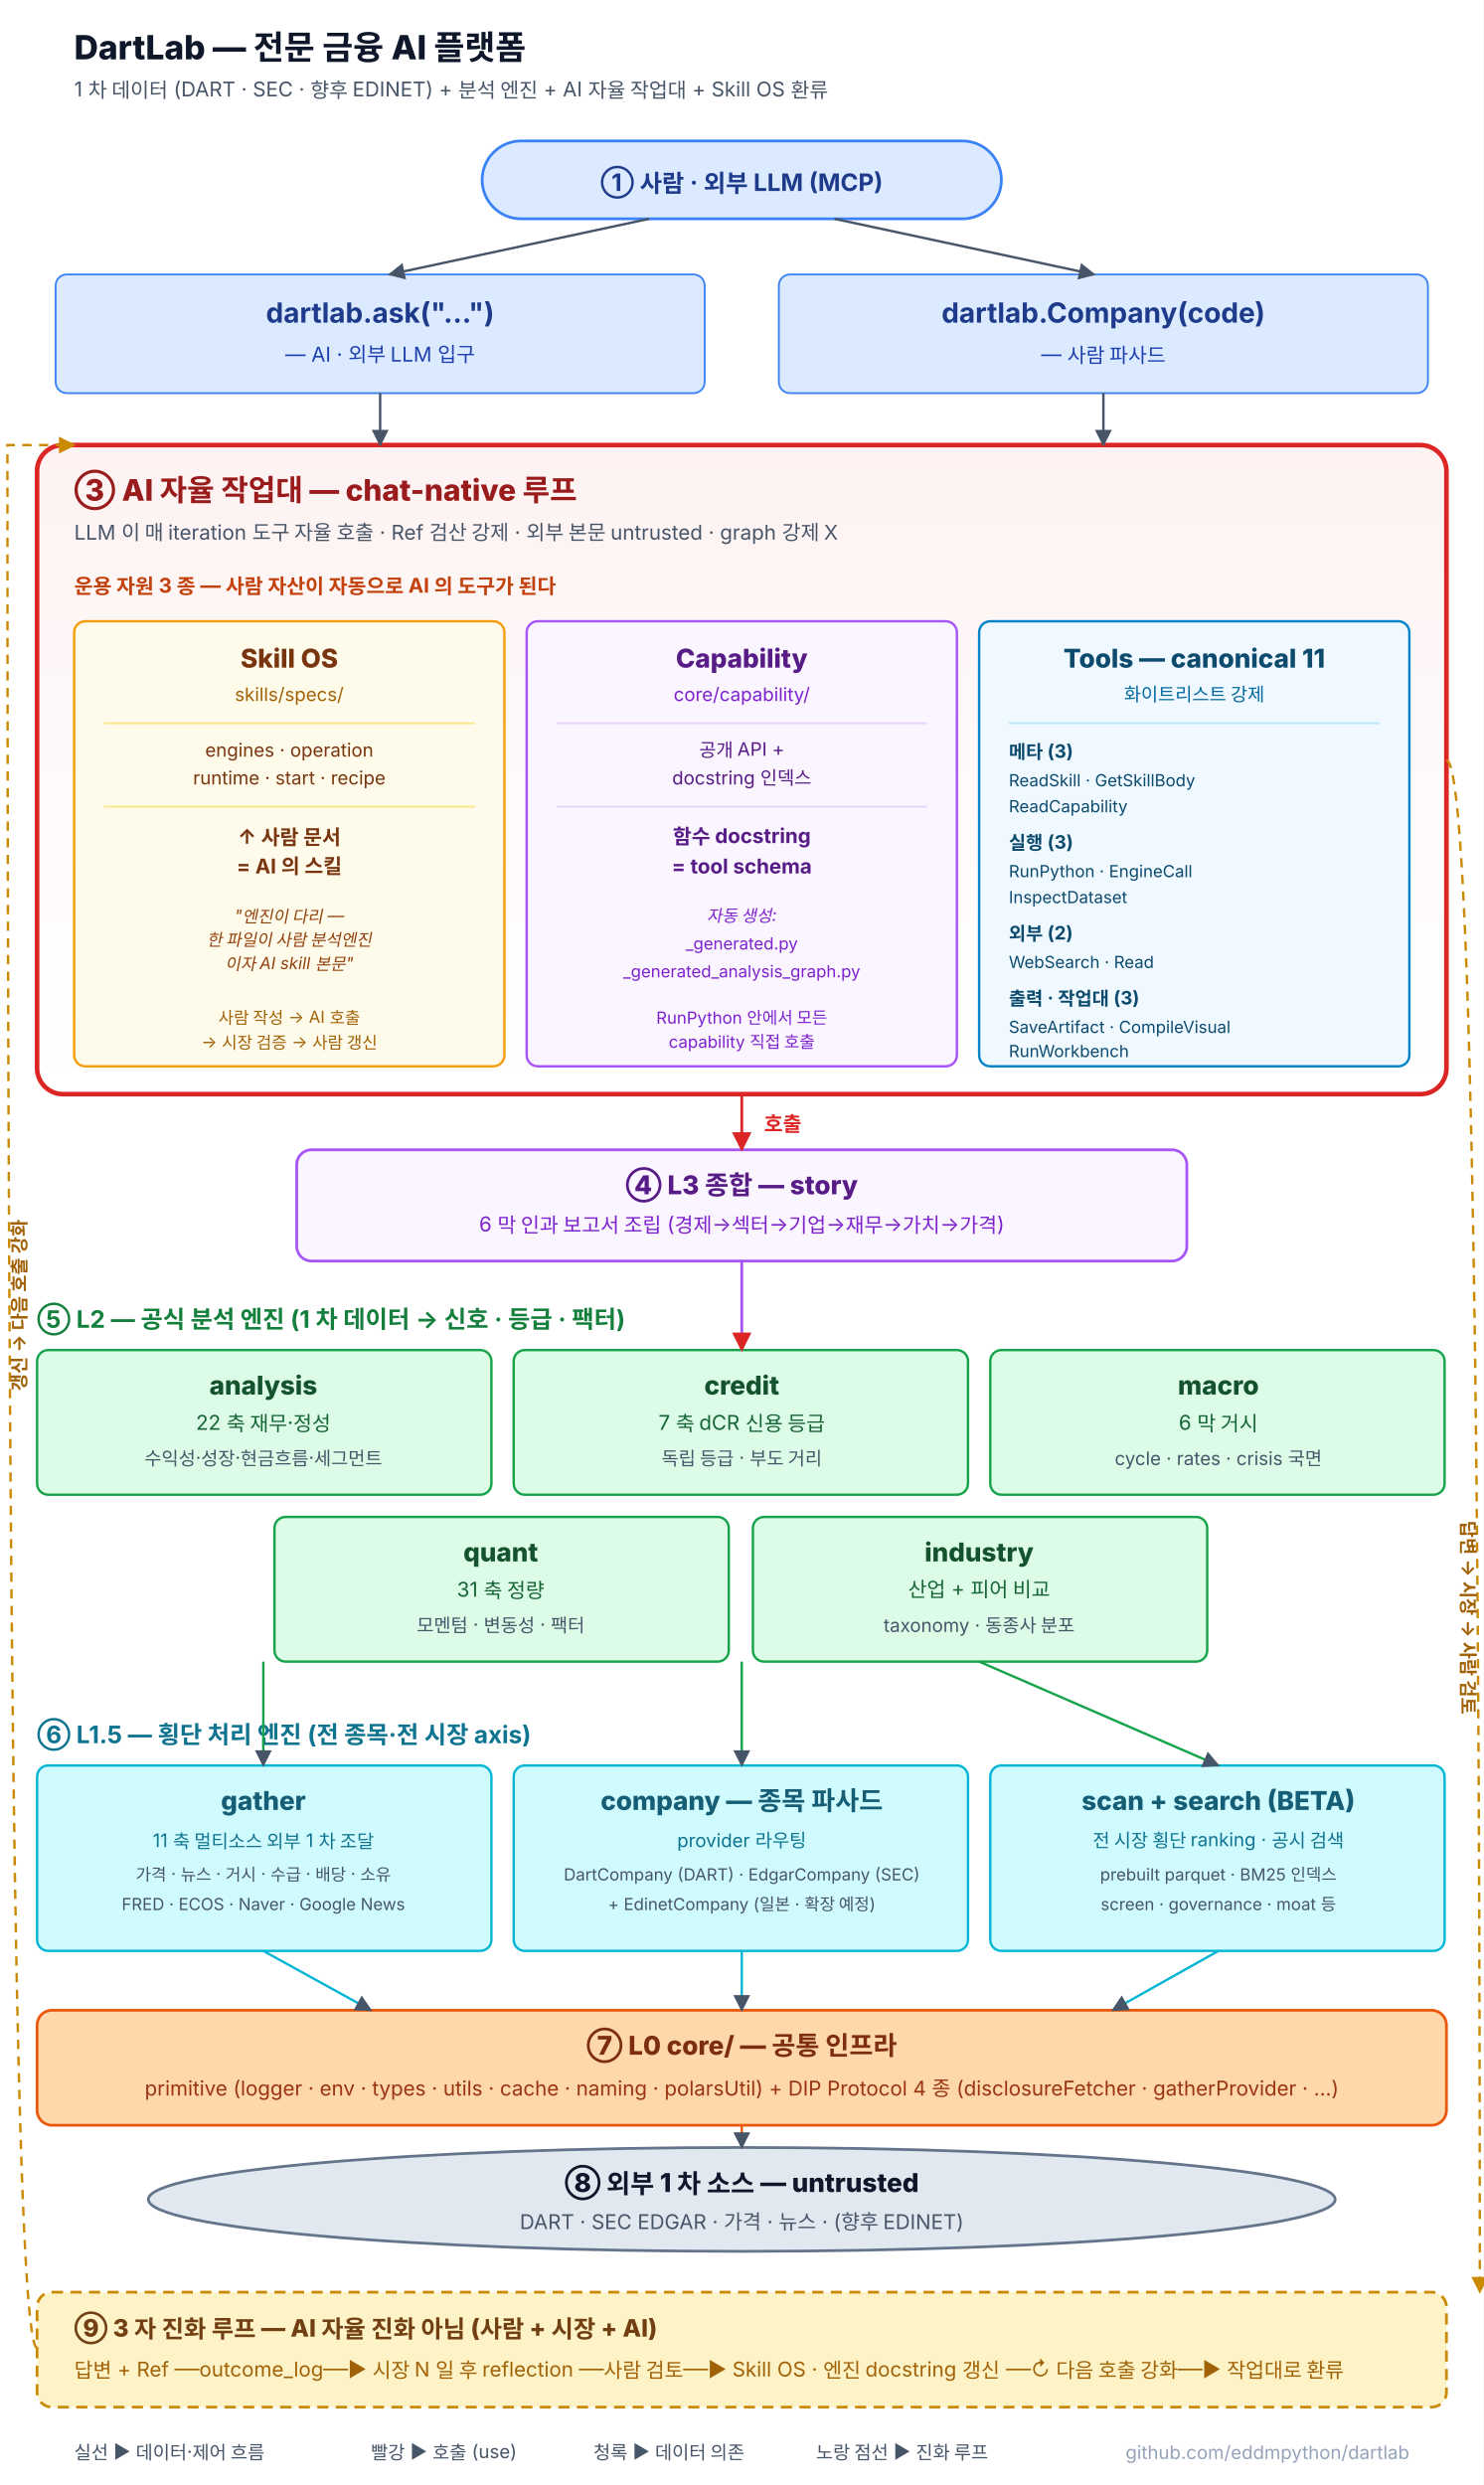
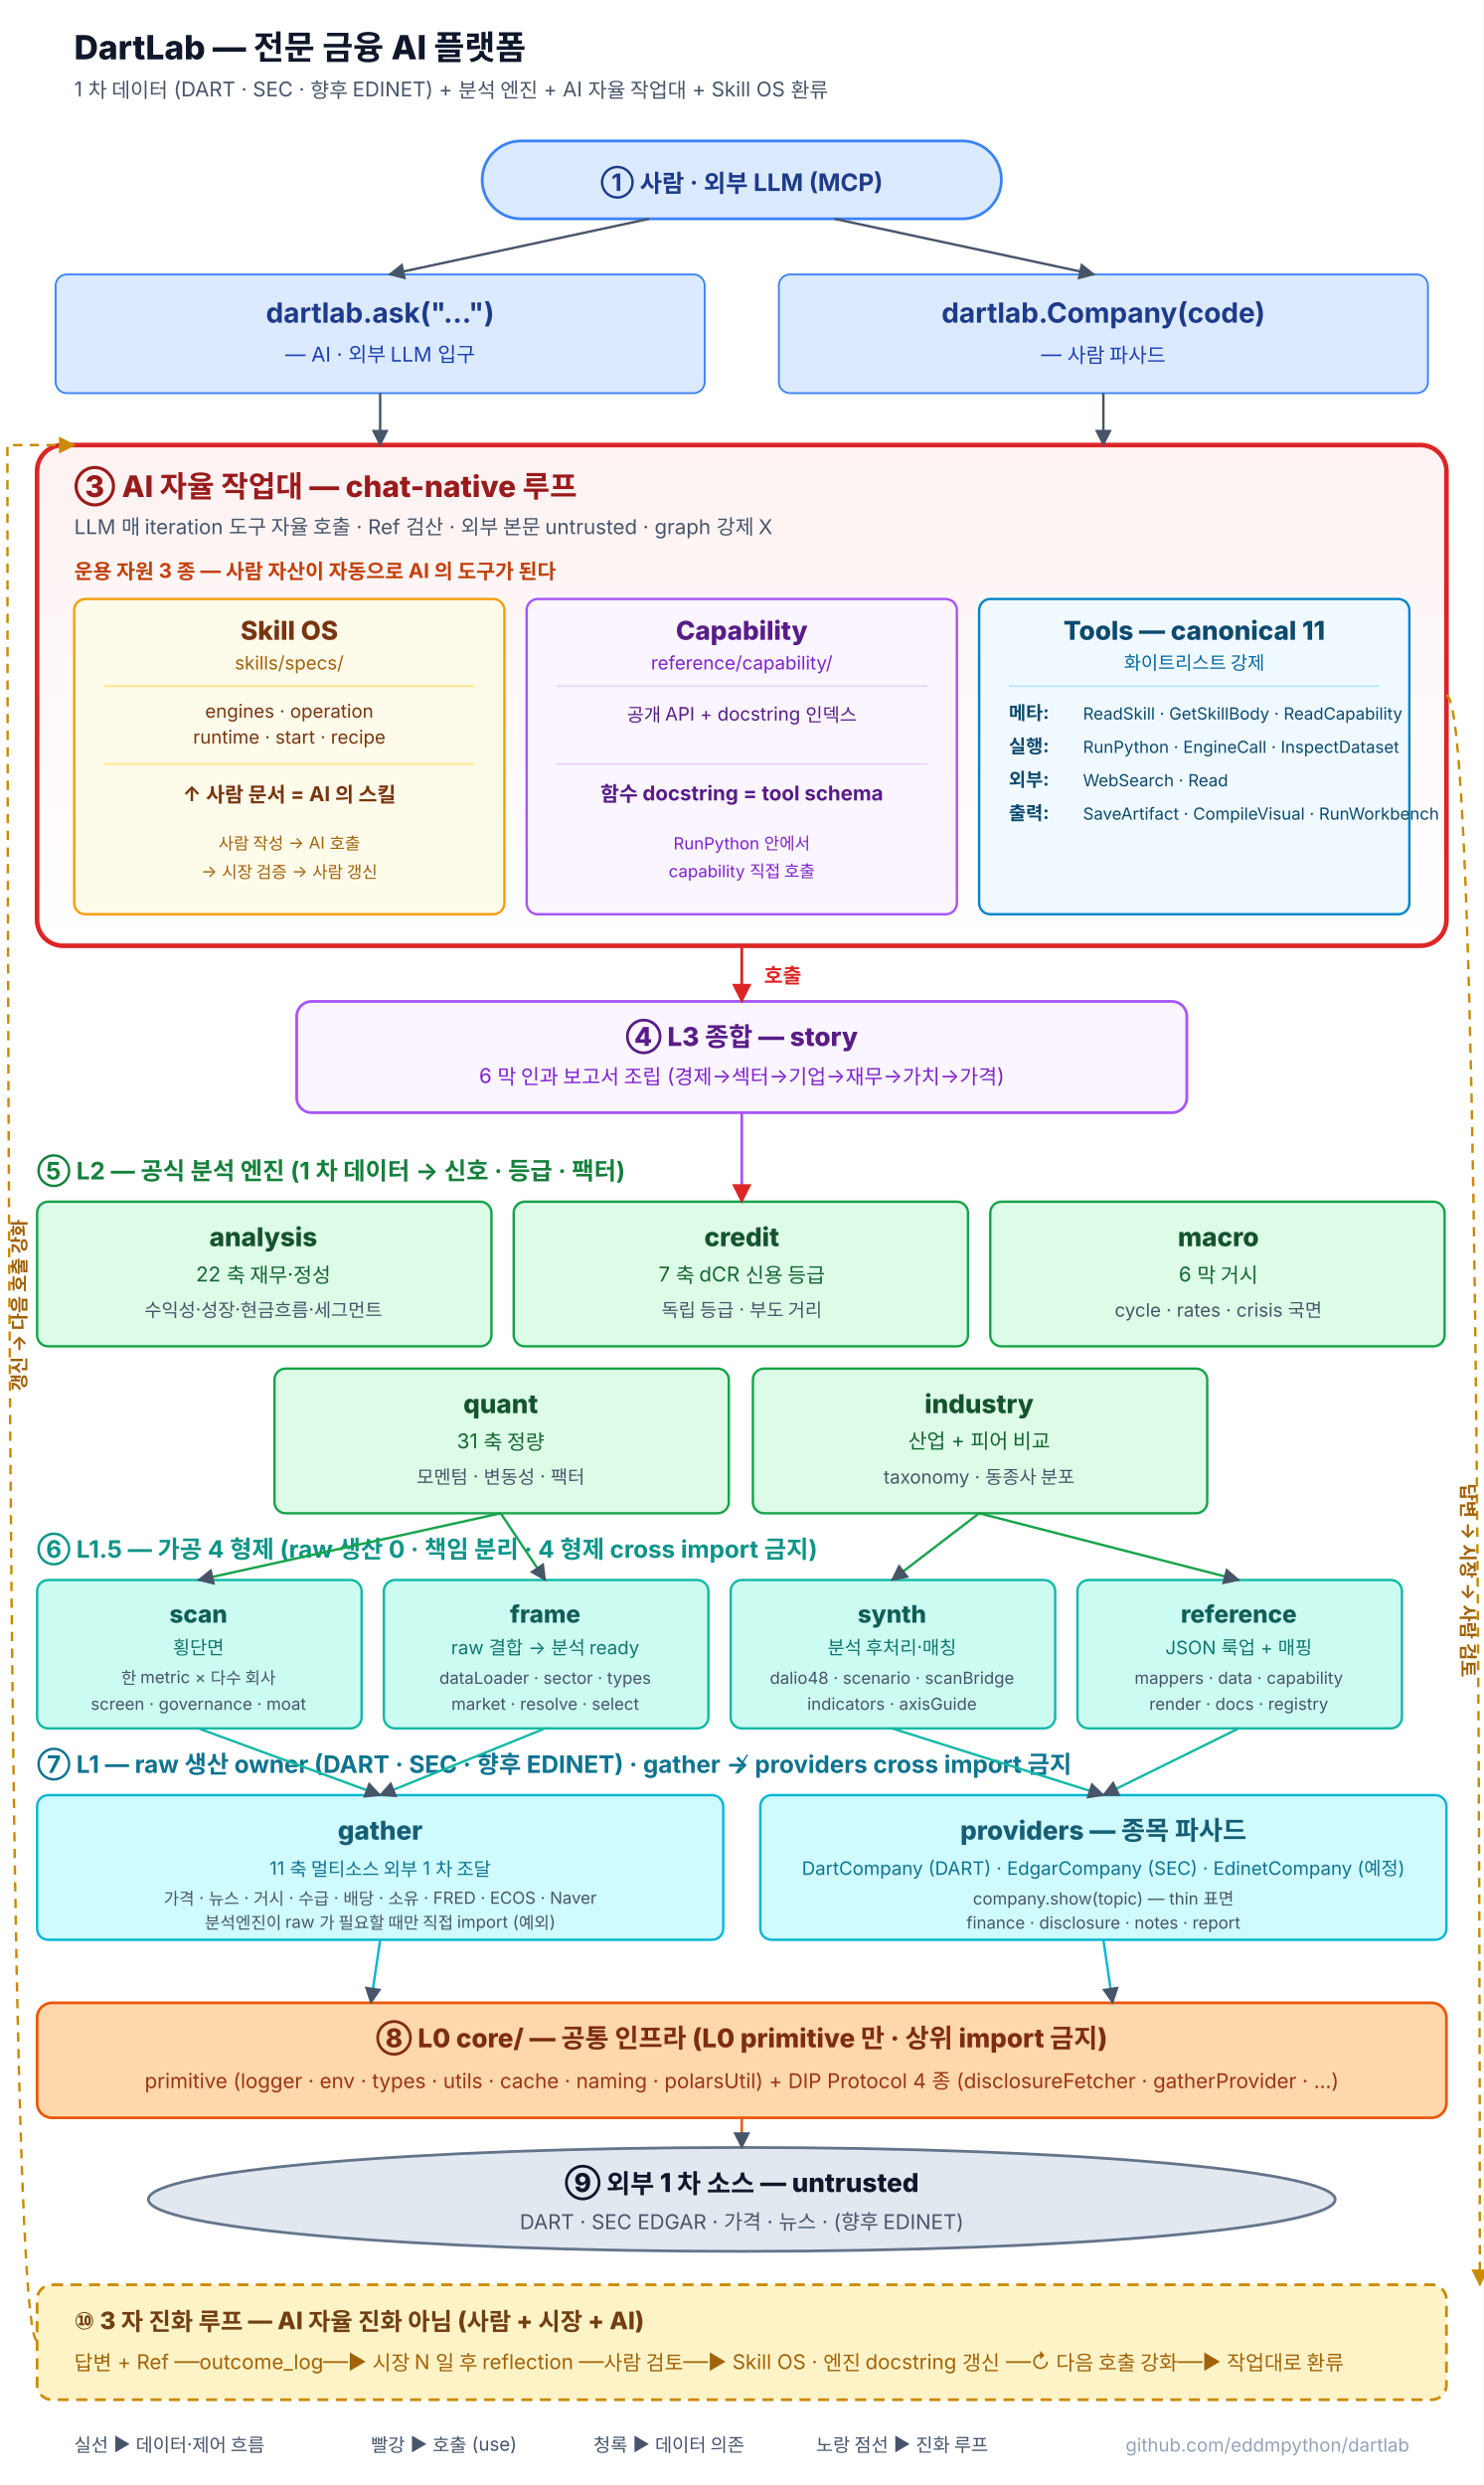
<svg xmlns="http://www.w3.org/2000/svg" viewBox="0 0 800 1340" font-family="-apple-system,'Apple SD Gothic Neo',Pretendard,'Noto Sans KR',sans-serif" font-size="12">
  <defs>
    <marker id="arr" viewBox="0 0 10 10" refX="9" refY="5" markerWidth="7" markerHeight="7" orient="auto-start-reverse">
      <path d="M 0 0 L 10 5 L 0 10 z" fill="#475569" />
    </marker>
    <marker id="arrCall" viewBox="0 0 10 10" refX="9" refY="5" markerWidth="7" markerHeight="7" orient="auto-start-reverse">
      <path d="M 0 0 L 10 5 L 0 10 z" fill="#dc2626" />
    </marker>
    <marker id="arrLoop" viewBox="0 0 10 10" refX="9" refY="5" markerWidth="7" markerHeight="7" orient="auto-start-reverse">
      <path d="M 0 0 L 10 5 L 0 10 z" fill="#ca8a04" />
    </marker>
    <linearGradient id="workbenchGrad" x1="0" y1="0" x2="0" y2="1">
      <stop offset="0%" stop-color="#fef2f2" />
      <stop offset="100%" stop-color="#ffffff" />
    </linearGradient>
  </defs>
  <rect width="800" height="1340" fill="#ffffff" />
  <text x="40" y="32" fill="#0f172a" font-size="18" font-weight="800">DartLab — 전문 금융 AI 플랫폼</text>
  <text x="40" y="52" fill="#475569" font-size="11">1 차 데이터 (DART · SEC · 향후 EDINET) + 분석 엔진 + AI 자율 작업대 + Skill OS 환류</text>
  <rect x="260" y="76" width="280" height="42" rx="21" fill="#dbeafe" stroke="#3b82f6" stroke-width="1.5" />
  <text x="400" y="103" text-anchor="middle" fill="#1e3a8a" font-weight="700" font-size="13">① 사람 · 외부 LLM (MCP)</text>
  <rect x="30" y="148" width="350" height="64" rx="6" fill="#dbeafe" stroke="#3b82f6" />
  <text x="205" y="174" text-anchor="middle" fill="#1e3a8a" font-weight="700" font-size="15">dartlab.ask("…")</text>
  <text x="205" y="195" text-anchor="middle" fill="#1e40af" font-size="11">— AI · 외부 LLM 입구</text>
  <rect x="420" y="148" width="350" height="64" rx="6" fill="#dbeafe" stroke="#3b82f6" />
  <text x="595" y="174" text-anchor="middle" fill="#1e3a8a" font-weight="700" font-size="15">dartlab.Company(code)</text>
  <text x="595" y="195" text-anchor="middle" fill="#1e40af" font-size="11">— 사람 파사드</text>
  <line x1="350" y1="118" x2="210" y2="148" stroke="#475569" stroke-width="1.3" marker-end="url(#arr)" />
  <line x1="450" y1="118" x2="590" y2="148" stroke="#475569" stroke-width="1.3" marker-end="url(#arr)" />
-   <rect x="20" y="240" width="760" height="350" rx="14" fill="url(#workbenchGrad)" stroke="#dc2626" stroke-width="2.5" />
-   <text x="40" y="270" fill="#991b1b" font-weight="800" font-size="16">③ AI 자율 작업대 — chat-native 루프</text>
-   <text x="40" y="291" fill="#475569" font-size="11">LLM 이 매 iteration 도구 자율 호출 · Ref 검산 강제 · 외부 본문 untrusted · graph 강제 X</text>
-   <text x="40" y="320" fill="#c2410c" font-weight="700" font-size="11">운용 자원 3 종 — 사람 자산이 자동으로 AI 의 도구가 된다</text>
-   <rect x="40" y="335" width="232" height="240" rx="6" fill="#fffbeb" stroke="#f59e0b" stroke-width="1.3" />
-   <text x="156" y="360" text-anchor="middle" fill="#78350f" font-weight="800" font-size="14">Skill OS</text>
-   <text x="156" y="378" text-anchor="middle" fill="#a16207" font-size="10">skills/specs/</text>
-   <line x1="56" y1="390" x2="256" y2="390" stroke="#fde68a" />
-   <text x="156" y="408" text-anchor="middle" fill="#78350f" font-size="10">engines · operation</text>
-   <text x="156" y="423" text-anchor="middle" fill="#78350f" font-size="10">runtime · start · recipe</text>
-   <line x1="56" y1="435" x2="256" y2="435" stroke="#fde68a" />
-   <text x="156" y="455" text-anchor="middle" fill="#78350f" font-size="11" font-weight="700">↑ 사람 문서</text>
-   <text x="156" y="471" text-anchor="middle" fill="#78350f" font-size="11" font-weight="700">= AI 의 스킬</text>
-   <text x="156" y="497" text-anchor="middle" fill="#92400e" font-size="9" font-style="italic">"엔진이 다리 —</text>
-   <text x="156" y="510" text-anchor="middle" fill="#92400e" font-size="9" font-style="italic">한 파일이 사람 분석엔진</text>
-   <text x="156" y="523" text-anchor="middle" fill="#92400e" font-size="9" font-style="italic">이자 AI skill 본문"</text>
-   <text x="156" y="552" text-anchor="middle" fill="#a16207" font-size="9">사람 작성 → AI 호출</text>
-   <text x="156" y="565" text-anchor="middle" fill="#a16207" font-size="9">→ 시장 검증 → 사람 갱신</text>
-   <rect x="284" y="335" width="232" height="240" rx="6" fill="#faf5ff" stroke="#a855f7" stroke-width="1.3" />
-   <text x="400" y="360" text-anchor="middle" fill="#581c87" font-weight="800" font-size="14">Capability</text>
-   <text x="400" y="378" text-anchor="middle" fill="#7e22ce" font-size="10">core/capability/</text>
-   <line x1="300" y1="390" x2="500" y2="390" stroke="#e9d5ff" />
-   <text x="400" y="408" text-anchor="middle" fill="#581c87" font-size="10">공개 API +</text>
-   <text x="400" y="423" text-anchor="middle" fill="#581c87" font-size="10">docstring 인덱스</text>
-   <line x1="300" y1="435" x2="500" y2="435" stroke="#e9d5ff" />
-   <text x="400" y="455" text-anchor="middle" fill="#581c87" font-size="11" font-weight="700">함수 docstring</text>
-   <text x="400" y="471" text-anchor="middle" fill="#581c87" font-size="11" font-weight="700">= tool schema</text>
-   <text x="400" y="497" text-anchor="middle" fill="#7e22ce" font-size="9" font-style="italic">자동 생성:</text>
-   <text x="400" y="512" text-anchor="middle" fill="#7e22ce" font-size="9">_generated.py</text>
-   <text x="400" y="527" text-anchor="middle" fill="#7e22ce" font-size="9">_generated_analysis_graph.py</text>
-   <text x="400" y="552" text-anchor="middle" fill="#7e22ce" font-size="9">RunPython 안에서 모든</text>
-   <text x="400" y="565" text-anchor="middle" fill="#7e22ce" font-size="9">capability 직접 호출</text>
-   <rect x="528" y="335" width="232" height="240" rx="6" fill="#f0f9ff" stroke="#0284c7" stroke-width="1.3" />
-   <text x="644" y="360" text-anchor="middle" fill="#0c4a6e" font-weight="800" font-size="14">Tools — canonical 11</text>
-   <text x="644" y="378" text-anchor="middle" fill="#0369a1" font-size="10">화이트리스트 강제</text>
-   <line x1="544" y1="390" x2="744" y2="390" stroke="#bae6fd" />
-   <text x="544" y="409" fill="#0c4a6e" font-size="10" font-weight="700">메타 (3)</text>
-   <text x="544" y="424" fill="#0c4a6e" font-size="9">ReadSkill · GetSkillBody</text>
-   <text x="544" y="438" fill="#0c4a6e" font-size="9">ReadCapability</text>
-   <text x="544" y="458" fill="#0c4a6e" font-size="10" font-weight="700">실행 (3)</text>
-   <text x="544" y="473" fill="#0c4a6e" font-size="9">RunPython · EngineCall</text>
-   <text x="544" y="487" fill="#0c4a6e" font-size="9">InspectDataset</text>
-   <text x="544" y="507" fill="#0c4a6e" font-size="10" font-weight="700">외부 (2)</text>
-   <text x="544" y="522" fill="#0c4a6e" font-size="9">WebSearch · Read</text>
-   <text x="544" y="542" fill="#0c4a6e" font-size="10" font-weight="700">출력 · 작업대 (3)</text>
-   <text x="544" y="557" fill="#0c4a6e" font-size="9">SaveArtifact · CompileVisual</text>
-   <text x="544" y="570" fill="#0c4a6e" font-size="9">RunWorkbench</text>
+   <rect x="20" y="240" width="760" height="270" rx="14" fill="url(#workbenchGrad)" stroke="#dc2626" stroke-width="2.5" />
+   <text x="40" y="268" fill="#991b1b" font-weight="800" font-size="16">③ AI 자율 작업대 — chat-native 루프</text>
+   <text x="40" y="288" fill="#475569" font-size="11">LLM 매 iteration 도구 자율 호출 · Ref 검산 · 외부 본문 untrusted · graph 강제 X</text>
+   <text x="40" y="312" fill="#c2410c" font-weight="700" font-size="11">운용 자원 3 종 — 사람 자산이 자동으로 AI 의 도구가 된다</text>
+   <rect x="40" y="323" width="232" height="170" rx="6" fill="#fffbeb" stroke="#f59e0b" stroke-width="1.3" />
+   <text x="156" y="345" text-anchor="middle" fill="#78350f" font-weight="800" font-size="14">Skill OS</text>
+   <text x="156" y="361" text-anchor="middle" fill="#a16207" font-size="10">skills/specs/</text>
+   <line x1="56" y1="370" x2="256" y2="370" stroke="#fde68a" />
+   <text x="156" y="387" text-anchor="middle" fill="#78350f" font-size="10">engines · operation</text>
+   <text x="156" y="401" text-anchor="middle" fill="#78350f" font-size="10">runtime · start · recipe</text>
+   <line x1="56" y1="412" x2="256" y2="412" stroke="#fde68a" />
+   <text x="156" y="432" text-anchor="middle" fill="#78350f" font-size="11" font-weight="700">↑ 사람 문서 = AI 의 스킬</text>
+   <text x="156" y="458" text-anchor="middle" fill="#a16207" font-size="9">사람 작성 → AI 호출</text>
+   <text x="156" y="473" text-anchor="middle" fill="#a16207" font-size="9">→ 시장 검증 → 사람 갱신</text>
+   <rect x="284" y="323" width="232" height="170" rx="6" fill="#faf5ff" stroke="#a855f7" stroke-width="1.3" />
+   <text x="400" y="345" text-anchor="middle" fill="#581c87" font-weight="800" font-size="14">Capability</text>
+   <text x="400" y="361" text-anchor="middle" fill="#7e22ce" font-size="10">reference/capability/</text>
+   <line x1="300" y1="370" x2="500" y2="370" stroke="#e9d5ff" />
+   <text x="400" y="389" text-anchor="middle" fill="#581c87" font-size="10">공개 API + docstring 인덱스</text>
+   <line x1="300" y1="412" x2="500" y2="412" stroke="#e9d5ff" />
+   <text x="400" y="432" text-anchor="middle" fill="#581c87" font-size="11" font-weight="700">함수 docstring = tool schema</text>
+   <text x="400" y="458" text-anchor="middle" fill="#7e22ce" font-size="9">RunPython 안에서</text>
+   <text x="400" y="473" text-anchor="middle" fill="#7e22ce" font-size="9">capability 직접 호출</text>
+   <rect x="528" y="323" width="232" height="170" rx="6" fill="#f0f9ff" stroke="#0284c7" stroke-width="1.3" />
+   <text x="644" y="345" text-anchor="middle" fill="#0c4a6e" font-weight="800" font-size="14">Tools — canonical 11</text>
+   <text x="644" y="361" text-anchor="middle" fill="#0369a1" font-size="10">화이트리스트 강제</text>
+   <line x1="544" y1="370" x2="744" y2="370" stroke="#bae6fd" />
+   <text x="544" y="388" fill="#0c4a6e" font-size="10" font-weight="700">메타:</text>
+   <text x="584" y="388" fill="#0c4a6e" font-size="9">ReadSkill · GetSkillBody · ReadCapability</text>
+   <text x="544" y="406" fill="#0c4a6e" font-size="10" font-weight="700">실행:</text>
+   <text x="584" y="406" fill="#0c4a6e" font-size="9">RunPython · EngineCall · InspectDataset</text>
+   <text x="544" y="424" fill="#0c4a6e" font-size="10" font-weight="700">외부:</text>
+   <text x="584" y="424" fill="#0c4a6e" font-size="9">WebSearch · Read</text>
+   <text x="544" y="442" fill="#0c4a6e" font-size="10" font-weight="700">출력:</text>
+   <text x="584" y="442" fill="#0c4a6e" font-size="9">SaveArtifact · CompileVisual · RunWorkbench</text>
  <line x1="205" y1="212" x2="205" y2="240" stroke="#475569" stroke-width="1.3" marker-end="url(#arr)" />
  <line x1="595" y1="212" x2="595" y2="240" stroke="#475569" stroke-width="1.3" marker-end="url(#arr)" />
-   <rect x="160" y="620" width="480" height="60" rx="8" fill="#faf5ff" stroke="#a855f7" stroke-width="1.5" />
-   <text x="400" y="644" text-anchor="middle" fill="#581c87" font-weight="800" font-size="14">④ L3 종합 — story</text>
-   <text x="400" y="664" text-anchor="middle" fill="#7e22ce" font-size="11">6 막 인과 보고서 조립 (경제→섹터→기업→재무→가치→가격)</text>
-   <line x1="400" y1="590" x2="400" y2="620" stroke="#dc2626" stroke-width="1.5" marker-end="url(#arrCall)" />
-   <text x="412" y="610" fill="#dc2626" font-size="11" font-weight="700">호출</text>
-   <text x="20" y="716" fill="#15803d" font-weight="700" font-size="13">⑤ L2 — 공식 분석 엔진 (1 차 데이터 → 신호 · 등급 · 팩터)</text>
+   <rect x="160" y="540" width="480" height="60" rx="8" fill="#faf5ff" stroke="#a855f7" stroke-width="1.5" />
+   <text x="400" y="564" text-anchor="middle" fill="#581c87" font-weight="800" font-size="14">④ L3 종합 — story</text>
+   <text x="400" y="584" text-anchor="middle" fill="#7e22ce" font-size="11">6 막 인과 보고서 조립 (경제→섹터→기업→재무→가치→가격)</text>
+   <line x1="400" y1="510" x2="400" y2="540" stroke="#dc2626" stroke-width="1.5" marker-end="url(#arrCall)" />
+   <text x="412" y="530" fill="#dc2626" font-size="11" font-weight="700">호출</text>
+   <text x="20" y="636" fill="#15803d" font-weight="700" font-size="13">⑤ L2 — 공식 분석 엔진 (1 차 데이터 → 신호 · 등급 · 팩터)</text>
  <g>
-     <rect x="20" y="728" width="245" height="78" rx="6" fill="#dcfce7" stroke="#16a34a" stroke-width="1.3" />
-     <text x="142" y="752" text-anchor="middle" fill="#14532d" font-weight="800" font-size="14">analysis</text>
-     <text x="142" y="771" text-anchor="middle" fill="#166534" font-size="11">22 축 재무·정성</text>
-     <text x="142" y="790" text-anchor="middle" fill="#475569" font-size="10">수익성·성장·현금흐름·세그먼트</text>
-     <rect x="277" y="728" width="245" height="78" rx="6" fill="#dcfce7" stroke="#16a34a" stroke-width="1.3" />
-     <text x="400" y="752" text-anchor="middle" fill="#14532d" font-weight="800" font-size="14">credit</text>
-     <text x="400" y="771" text-anchor="middle" fill="#166534" font-size="11">7 축 dCR 신용 등급</text>
-     <text x="400" y="790" text-anchor="middle" fill="#475569" font-size="10">독립 등급 · 부도 거리</text>
-     <rect x="534" y="728" width="245" height="78" rx="6" fill="#dcfce7" stroke="#16a34a" stroke-width="1.3" />
-     <text x="657" y="752" text-anchor="middle" fill="#14532d" font-weight="800" font-size="14">macro</text>
-     <text x="657" y="771" text-anchor="middle" fill="#166534" font-size="11">6 막 거시</text>
-     <text x="657" y="790" text-anchor="middle" fill="#475569" font-size="10">cycle · rates · crisis 국면</text>
+     <rect x="20" y="648" width="245" height="78" rx="6" fill="#dcfce7" stroke="#16a34a" stroke-width="1.3" />
+     <text x="142" y="672" text-anchor="middle" fill="#14532d" font-weight="800" font-size="14">analysis</text>
+     <text x="142" y="691" text-anchor="middle" fill="#166534" font-size="11">22 축 재무·정성</text>
+     <text x="142" y="710" text-anchor="middle" fill="#475569" font-size="10">수익성·성장·현금흐름·세그먼트</text>
+     <rect x="277" y="648" width="245" height="78" rx="6" fill="#dcfce7" stroke="#16a34a" stroke-width="1.3" />
+     <text x="400" y="672" text-anchor="middle" fill="#14532d" font-weight="800" font-size="14">credit</text>
+     <text x="400" y="691" text-anchor="middle" fill="#166534" font-size="11">7 축 dCR 신용 등급</text>
+     <text x="400" y="710" text-anchor="middle" fill="#475569" font-size="10">독립 등급 · 부도 거리</text>
+     <rect x="534" y="648" width="245" height="78" rx="6" fill="#dcfce7" stroke="#16a34a" stroke-width="1.3" />
+     <text x="657" y="672" text-anchor="middle" fill="#14532d" font-weight="800" font-size="14">macro</text>
+     <text x="657" y="691" text-anchor="middle" fill="#166534" font-size="11">6 막 거시</text>
+     <text x="657" y="710" text-anchor="middle" fill="#475569" font-size="10">cycle · rates · crisis 국면</text>
  </g>
  <g>
-     <rect x="148" y="818" width="245" height="78" rx="6" fill="#dcfce7" stroke="#16a34a" stroke-width="1.3" />
-     <text x="270" y="842" text-anchor="middle" fill="#14532d" font-weight="800" font-size="14">quant</text>
-     <text x="270" y="861" text-anchor="middle" fill="#166534" font-size="11">31 축 정량</text>
-     <text x="270" y="880" text-anchor="middle" fill="#475569" font-size="10">모멘텀 · 변동성 · 팩터</text>
-     <rect x="406" y="818" width="245" height="78" rx="6" fill="#dcfce7" stroke="#16a34a" stroke-width="1.3" />
-     <text x="528" y="842" text-anchor="middle" fill="#14532d" font-weight="800" font-size="14">industry</text>
-     <text x="528" y="861" text-anchor="middle" fill="#166534" font-size="11">산업 + 피어 비교</text>
-     <text x="528" y="880" text-anchor="middle" fill="#475569" font-size="10">taxonomy · 동종사 분포</text>
+     <rect x="148" y="738" width="245" height="78" rx="6" fill="#dcfce7" stroke="#16a34a" stroke-width="1.3" />
+     <text x="270" y="762" text-anchor="middle" fill="#14532d" font-weight="800" font-size="14">quant</text>
+     <text x="270" y="781" text-anchor="middle" fill="#166534" font-size="11">31 축 정량</text>
+     <text x="270" y="800" text-anchor="middle" fill="#475569" font-size="10">모멘텀 · 변동성 · 팩터</text>
+     <rect x="406" y="738" width="245" height="78" rx="6" fill="#dcfce7" stroke="#16a34a" stroke-width="1.3" />
+     <text x="528" y="762" text-anchor="middle" fill="#14532d" font-weight="800" font-size="14">industry</text>
+     <text x="528" y="781" text-anchor="middle" fill="#166534" font-size="11">산업 + 피어 비교</text>
+     <text x="528" y="800" text-anchor="middle" fill="#475569" font-size="10">taxonomy · 동종사 분포</text>
  </g>
-   <line x1="400" y1="680" x2="400" y2="728" stroke="#a855f7" stroke-width="1.5" marker-end="url(#arrCall)" />
-   <text x="20" y="940" fill="#0e7490" font-weight="700" font-size="13">⑥ L1.5 — 횡단 처리 엔진 (전 종목·전 시장 axis)</text>
+   <line x1="400" y1="600" x2="400" y2="648" stroke="#a855f7" stroke-width="1.5" marker-end="url(#arrCall)" />
+   <text x="20" y="840" fill="#0d9488" font-weight="700" font-size="13">⑥ L1.5 — 가공 4 형제 (raw 생산 0 · 책임 분리 · 4 형제 cross import 금지)</text>
  <g>
-     <rect x="20" y="952" width="245" height="100" rx="6" fill="#cffafe" stroke="#06b6d4" stroke-width="1.3" />
-     <text x="142" y="976" text-anchor="middle" fill="#155e75" font-weight="800" font-size="14">gather</text>
-     <text x="142" y="996" text-anchor="middle" fill="#0e7490" font-size="10">11 축 멀티소스 외부 1 차 조달</text>
-     <text x="142" y="1014" text-anchor="middle" fill="#475569" font-size="9">가격 · 뉴스 · 거시 · 수급 · 배당 · 소유</text>
-     <text x="142" y="1030" text-anchor="middle" fill="#475569" font-size="9">FRED · ECOS · Naver · Google News</text>
-     <rect x="277" y="952" width="245" height="100" rx="6" fill="#cffafe" stroke="#06b6d4" stroke-width="1.3" />
-     <text x="400" y="976" text-anchor="middle" fill="#155e75" font-weight="800" font-size="14">company — 종목 파사드</text>
-     <text x="400" y="996" text-anchor="middle" fill="#0e7490" font-size="10">provider 라우팅</text>
-     <text x="400" y="1014" text-anchor="middle" fill="#475569" font-size="9">DartCompany (DART) · EdgarCompany (SEC)</text>
-     <text x="400" y="1030" text-anchor="middle" fill="#475569" font-size="9">+ EdinetCompany (일본 · 확장 예정)</text>
-     <rect x="534" y="952" width="245" height="100" rx="6" fill="#cffafe" stroke="#06b6d4" stroke-width="1.3" />
-     <text x="657" y="976" text-anchor="middle" fill="#155e75" font-weight="800" font-size="14">scan + search (BETA)</text>
-     <text x="657" y="996" text-anchor="middle" fill="#0e7490" font-size="10">전 시장 횡단 ranking · 공시 검색</text>
-     <text x="657" y="1014" text-anchor="middle" fill="#475569" font-size="9">prebuilt parquet · BM25 인덱스</text>
-     <text x="657" y="1030" text-anchor="middle" fill="#475569" font-size="9">screen · governance · moat 등</text>
+     <rect x="20" y="852" width="175" height="80" rx="6" fill="#ccfbf1" stroke="#14b8a6" stroke-width="1.3" />
+     <text x="107" y="875" text-anchor="middle" fill="#115e59" font-weight="800" font-size="13">scan</text>
+     <text x="107" y="892" text-anchor="middle" fill="#0f766e" font-size="10">횡단면</text>
+     <text x="107" y="908" text-anchor="middle" fill="#475569" font-size="9">한 metric × 다수 회사</text>
+     <text x="107" y="922" text-anchor="middle" fill="#475569" font-size="9">screen · governance · moat</text>
+     <rect x="207" y="852" width="175" height="80" rx="6" fill="#ccfbf1" stroke="#14b8a6" stroke-width="1.3" />
+     <text x="294" y="875" text-anchor="middle" fill="#115e59" font-weight="800" font-size="13">frame</text>
+     <text x="294" y="892" text-anchor="middle" fill="#0f766e" font-size="10">raw 결합 → 분석 ready</text>
+     <text x="294" y="908" text-anchor="middle" fill="#475569" font-size="9">dataLoader · sector · types</text>
+     <text x="294" y="922" text-anchor="middle" fill="#475569" font-size="9">market · resolve · select</text>
+     <rect x="394" y="852" width="175" height="80" rx="6" fill="#ccfbf1" stroke="#14b8a6" stroke-width="1.3" />
+     <text x="481" y="875" text-anchor="middle" fill="#115e59" font-weight="800" font-size="13">synth</text>
+     <text x="481" y="892" text-anchor="middle" fill="#0f766e" font-size="10">분석 후처리·매칭</text>
+     <text x="481" y="908" text-anchor="middle" fill="#475569" font-size="9">dalio48 · scenario · scanBridge</text>
+     <text x="481" y="922" text-anchor="middle" fill="#475569" font-size="9">indicators · axisGuide</text>
+     <rect x="581" y="852" width="175" height="80" rx="6" fill="#ccfbf1" stroke="#14b8a6" stroke-width="1.3" />
+     <text x="668" y="875" text-anchor="middle" fill="#115e59" font-weight="800" font-size="13">reference</text>
+     <text x="668" y="892" text-anchor="middle" fill="#0f766e" font-size="10">JSON 룩업 + 매핑</text>
+     <text x="668" y="908" text-anchor="middle" fill="#475569" font-size="9">mappers · data · capability</text>
+     <text x="668" y="922" text-anchor="middle" fill="#475569" font-size="9">render · docs · registry</text>
  </g>
-   <line x1="142" y1="896" x2="142" y2="952" stroke="#16a34a" stroke-width="1.3" marker-end="url(#arr)" />
-   <line x1="400" y1="896" x2="400" y2="952" stroke="#16a34a" stroke-width="1.3" marker-end="url(#arr)" />
-   <line x1="528" y1="896" x2="657" y2="952" stroke="#16a34a" stroke-width="1.3" marker-end="url(#arr)" />
-   <rect x="20" y="1084" width="760" height="62" rx="8" fill="#fed7aa" stroke="#ea580c" stroke-width="1.5" />
-   <text x="400" y="1108" text-anchor="middle" fill="#7c2d12" font-weight="800" font-size="14">⑦ L0 core/ — 공통 인프라</text>
-   <text x="400" y="1130" text-anchor="middle" fill="#9a3412" font-size="11">primitive (logger · env · types · utils · cache · naming · polarsUtil) + DIP Protocol 4 종 (disclosureFetcher · gatherProvider · ...)</text>
-   <line x1="142" y1="1052" x2="200" y2="1084" stroke="#06b6d4" stroke-width="1.3" marker-end="url(#arr)" />
-   <line x1="400" y1="1052" x2="400" y2="1084" stroke="#06b6d4" stroke-width="1.3" marker-end="url(#arr)" />
-   <line x1="657" y1="1052" x2="600" y2="1084" stroke="#06b6d4" stroke-width="1.3" marker-end="url(#arr)" />
+   <line x1="270" y1="816" x2="107" y2="852" stroke="#16a34a" stroke-width="1.3" marker-end="url(#arr)" />
+   <line x1="270" y1="816" x2="294" y2="852" stroke="#16a34a" stroke-width="1.3" marker-end="url(#arr)" />
+   <line x1="528" y1="816" x2="481" y2="852" stroke="#16a34a" stroke-width="1.3" marker-end="url(#arr)" />
+   <line x1="528" y1="816" x2="668" y2="852" stroke="#16a34a" stroke-width="1.3" marker-end="url(#arr)" />
+   <text x="20" y="956" fill="#0e7490" font-weight="700" font-size="13">⑦ L1 — raw 생산 owner (DART · SEC · 향후 EDINET) · gather ↛ providers cross import 금지</text>
+   <g>
+     <rect x="20" y="968" width="370" height="78" rx="6" fill="#cffafe" stroke="#06b6d4" stroke-width="1.3" />
+     <text x="205" y="992" text-anchor="middle" fill="#155e75" font-weight="800" font-size="14">gather</text>
+     <text x="205" y="1011" text-anchor="middle" fill="#0e7490" font-size="10">11 축 멀티소스 외부 1 차 조달</text>
+     <text x="205" y="1027" text-anchor="middle" fill="#475569" font-size="9">가격 · 뉴스 · 거시 · 수급 · 배당 · 소유 · FRED · ECOS · Naver</text>
+     <text x="205" y="1040" text-anchor="middle" fill="#475569" font-size="9">분석엔진이 raw 가 필요할 때만 직접 import (예외)</text>
+     <rect x="410" y="968" width="370" height="78" rx="6" fill="#cffafe" stroke="#06b6d4" stroke-width="1.3" />
+     <text x="595" y="992" text-anchor="middle" fill="#155e75" font-weight="800" font-size="14">providers — 종목 파사드</text>
+     <text x="595" y="1011" text-anchor="middle" fill="#0e7490" font-size="10">DartCompany (DART) · EdgarCompany (SEC) · EdinetCompany (예정)</text>
+     <text x="595" y="1027" text-anchor="middle" fill="#475569" font-size="9">company.show(topic) — thin 표면</text>
+     <text x="595" y="1040" text-anchor="middle" fill="#475569" font-size="9">finance · disclosure · notes · report</text>
+   </g>
+   <line x1="107" y1="932" x2="205" y2="968" stroke="#14b8a6" stroke-width="1.3" marker-end="url(#arr)" />
+   <line x1="294" y1="932" x2="205" y2="968" stroke="#14b8a6" stroke-width="1.3" marker-end="url(#arr)" />
+   <line x1="481" y1="932" x2="595" y2="968" stroke="#14b8a6" stroke-width="1.3" marker-end="url(#arr)" />
+   <line x1="668" y1="932" x2="595" y2="968" stroke="#14b8a6" stroke-width="1.3" marker-end="url(#arr)" />
+   <rect x="20" y="1080" width="760" height="62" rx="8" fill="#fed7aa" stroke="#ea580c" stroke-width="1.5" />
+   <text x="400" y="1104" text-anchor="middle" fill="#7c2d12" font-weight="800" font-size="14">⑧ L0 core/ — 공통 인프라 (L0 primitive 만 · 상위 import 금지)</text>
+   <text x="400" y="1126" text-anchor="middle" fill="#9a3412" font-size="11">primitive (logger · env · types · utils · cache · naming · polarsUtil) + DIP Protocol 4 종 (disclosureFetcher · gatherProvider · ...)</text>
+   <line x1="205" y1="1046" x2="200" y2="1080" stroke="#06b6d4" stroke-width="1.3" marker-end="url(#arr)" />
+   <line x1="595" y1="1046" x2="600" y2="1080" stroke="#06b6d4" stroke-width="1.3" marker-end="url(#arr)" />
  <ellipse cx="400" cy="1186" rx="320" ry="28" fill="#e2e8f0" stroke="#64748b" stroke-width="1.5" />
-   <text x="400" y="1182" text-anchor="middle" fill="#0f172a" font-weight="800" font-size="14">⑧ 외부 1 차 소스 — untrusted</text>
+   <text x="400" y="1182" text-anchor="middle" fill="#0f172a" font-weight="800" font-size="14">⑨ 외부 1 차 소스 — untrusted</text>
  <text x="400" y="1202" text-anchor="middle" fill="#475569" font-size="11">DART · SEC EDGAR · 가격 · 뉴스 · (향후 EDINET)</text>
-   <line x1="400" y1="1146" x2="400" y2="1158" stroke="#ea580c" stroke-width="1.3" marker-end="url(#arr)" />
-   <rect x="20" y="1236" width="760" height="62" rx="8" fill="#fef3c7" stroke="#ca8a04" stroke-width="1.5" stroke-dasharray="6 4" />
-   <text x="40" y="1260" fill="#713f12" font-weight="800" font-size="13">⑨ 3 자 진화 루프 — AI 자율 진화 아님 (사람 + 시장 + AI)</text>
-   <text x="40" y="1282" fill="#a16207" font-size="11">답변 + Ref ──outcome_log──▶ 시장 N 일 후 reflection ──사람 검토──▶ Skill OS · 엔진 docstring 갱신 ──↻ 다음 호출 강화──▶ 작업대로 환류</text>
-   <path d="M 780 410 Q 798 410, 798 1236" fill="none" stroke="#ca8a04" stroke-width="1.3" stroke-dasharray="5 4" marker-end="url(#arrLoop)" />
-   <text x="788" y="820" fill="#a16207" font-size="10" font-weight="700" transform="rotate(90 788 820)">답변 → 시장 → 사람 검토</text>
-   <path d="M 20 1266 Q 4 1266, 4 240 L 40 240" fill="none" stroke="#ca8a04" stroke-width="1.3" stroke-dasharray="5 4" marker-end="url(#arrLoop)" />
+   <line x1="400" y1="1142" x2="400" y2="1158" stroke="#ea580c" stroke-width="1.3" marker-end="url(#arr)" />
+   <rect x="20" y="1232" width="760" height="62" rx="8" fill="#fef3c7" stroke="#ca8a04" stroke-width="1.5" stroke-dasharray="6 4" />
+   <text x="40" y="1256" fill="#713f12" font-weight="800" font-size="13">⑩ 3 자 진화 루프 — AI 자율 진화 아님 (사람 + 시장 + AI)</text>
+   <text x="40" y="1278" fill="#a16207" font-size="11">답변 + Ref ──outcome_log──▶ 시장 N 일 후 reflection ──사람 검토──▶ Skill OS · 엔진 docstring 갱신 ──↻ 다음 호출 강화──▶ 작업대로 환류</text>
+   <path d="M 780 375 Q 798 375, 798 1232" fill="none" stroke="#ca8a04" stroke-width="1.3" stroke-dasharray="5 4" marker-end="url(#arrLoop)" />
+   <text x="788" y="800" fill="#a16207" font-size="10" font-weight="700" transform="rotate(90 788 800)">답변 → 시장 → 사람 검토</text>
+   <path d="M 20 1262 Q 4 1262, 4 240 L 40 240" fill="none" stroke="#ca8a04" stroke-width="1.3" stroke-dasharray="5 4" marker-end="url(#arrLoop)" />
  <text x="14" y="750" fill="#a16207" font-size="10" font-weight="700" transform="rotate(-90 14 750)">갱신 → 다음 호출 강화</text>
-   <g transform="translate(40, 1326)">
+   <g transform="translate(40, 1322)">
    <text x="0" y="0" fill="#475569" font-size="10">실선 ▶ 데이터·제어 흐름</text>
    <text x="160" y="0" fill="#475569" font-size="10">빨강 ▶ 호출 (use)</text>
    <text x="280" y="0" fill="#475569" font-size="10">청록 ▶ 데이터 의존</text>
    <text x="400" y="0" fill="#475569" font-size="10">노랑 점선 ▶ 진화 루프</text>
    <text x="720" y="0" fill="#94a3b8" font-size="10" text-anchor="end">github.com/eddmpython/dartlab</text>
  </g>
</svg>
